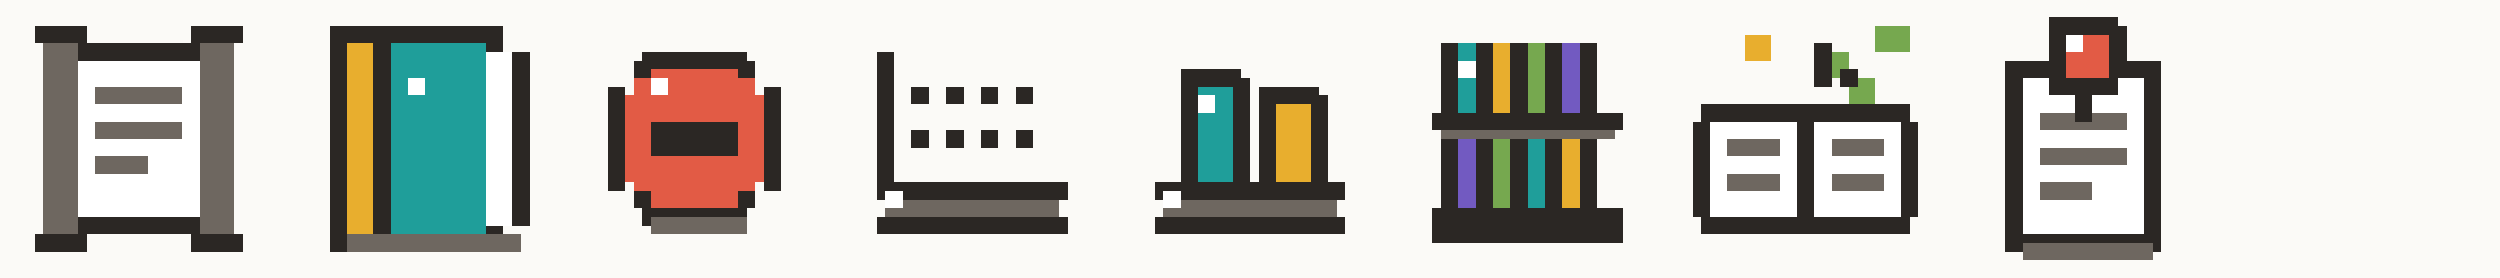
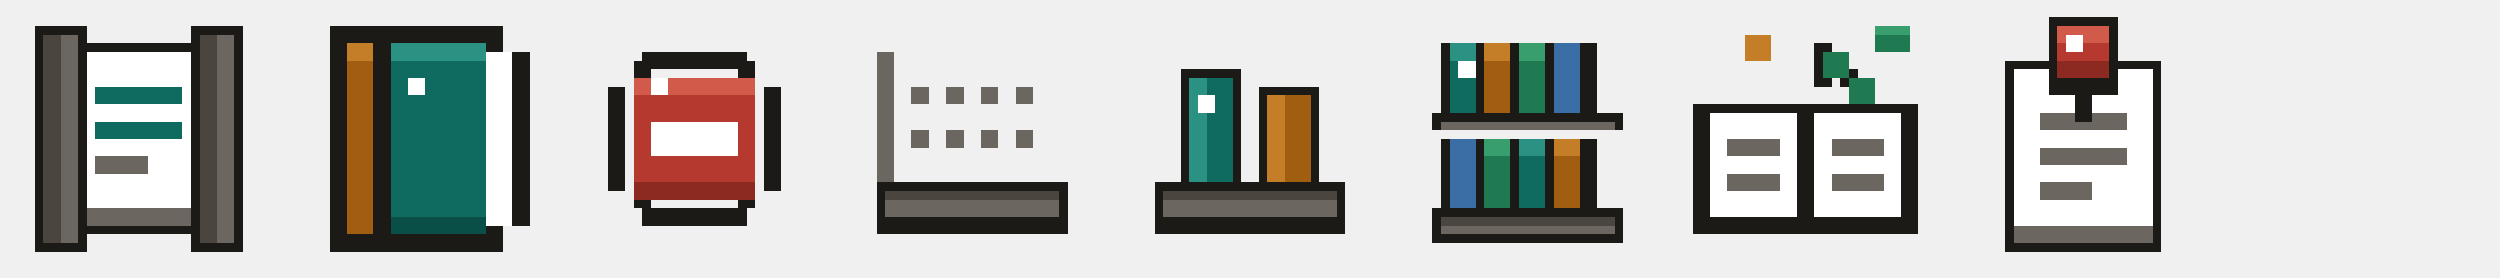
<svg xmlns="http://www.w3.org/2000/svg" width="288" height="32" viewBox="0 0 288 32" shape-rendering="crispEdges">
-   <rect width="288" height="32" fill="#fbfaf7" />
  <defs>
    <style>
-       .k{fill:#2b2724}.w{fill:#fff}.t{fill:#1f9e9a}.g{fill:#76a84f}.r{fill:#e25b45}.y{fill:#e8ae2e}.v{fill:#725ac1}.m{fill:#6e6760}.b{fill:#4f86d9}
+       .k{fill:#1c1a17}.k2{fill:#0f0e0c}.ke{fill:#4a463f}.w{fill:#ffffff}
+       .t{fill:#0f6b5f}.t2{fill:#0a4f47}.t3{fill:#2a9183}
+       .g{fill:#1f7a52}.g2{fill:#155c3d}.g3{fill:#389e6e}
+       .r{fill:#b5392f}.r2{fill:#8c2a22}.r3{fill:#d15a4a}
+       .y{fill:#a25e10}.y2{fill:#7d480b}.y3{fill:#c47e28}
+       .v{fill:#3a6ea5}.m{fill:#6b6760}.b{fill:#3a6ea5}
    </style>
  </defs>
  <g transform="translate(0 0)">
+     <rect class="k" x="8" y="5" width="16" height="22" />
    <rect class="w" x="9" y="6" width="14" height="20" />
-     <rect class="k" x="8" y="5" width="16" height="2" />
-     <rect class="k" x="8" y="25" width="16" height="2" />
-     <rect class="k" x="7" y="7" width="2" height="18" />
-     <rect class="k" x="23" y="7" width="2" height="18" />
+     <rect class="m" x="9" y="24" width="14" height="2" />
+     <rect class="k" x="4" y="3" width="6" height="26" />
    <rect class="m" x="5" y="4" width="4" height="24" />
+     <rect class="ke" x="5" y="4" width="2" height="24" />
+     <rect class="k" x="22" y="3" width="6" height="26" />
    <rect class="m" x="23" y="4" width="4" height="24" />
-     <rect class="k" x="4" y="3" width="6" height="2" />
-     <rect class="k" x="4" y="27" width="6" height="2" />
-     <rect class="k" x="22" y="3" width="6" height="2" />
-     <rect class="k" x="22" y="27" width="6" height="2" />
-     <rect class="m" x="11" y="10" width="10" height="2" />
-     <rect class="m" x="11" y="14" width="10" height="2" />
+     <rect class="ke" x="23" y="4" width="2" height="24" />
+     <rect class="t" x="11" y="10" width="10" height="2" />
+     <rect class="t" x="11" y="14" width="10" height="2" />
    <rect class="m" x="11" y="18" width="6" height="2" />
    <rect class="w" x="10" y="7" width="2" height="2" />
  </g>
  <g transform="translate(32 0)">
+     <rect class="k" x="6" y="3" width="20" height="26" />
    <rect class="t" x="8" y="5" width="16" height="22" />
-     <rect class="k" x="6" y="3" width="20" height="2" />
-     <rect class="k" x="6" y="27" width="20" height="2" />
-     <rect class="k" x="6" y="5" width="2" height="22" />
-     <rect class="k" x="24" y="5" width="2" height="22" />
+     <rect class="t3" x="8" y="5" width="16" height="2" />
+     <rect class="t2" x="8" y="25" width="16" height="2" />
    <rect class="y" x="8" y="5" width="3" height="22" />
+     <rect class="y3" x="8" y="5" width="3" height="2" />
    <rect class="k" x="11" y="5" width="2" height="22" />
+     <rect class="k" x="27" y="6" width="2" height="20" />
    <rect class="w" x="24" y="6" width="3" height="20" />
-     <rect class="k" x="27" y="6" width="2" height="20" />
    <rect class="w" x="15" y="9" width="2" height="2" />
-     <rect class="m" x="8" y="27" width="20" height="2" />
  </g>
  <g transform="translate(64 0)">
-     <rect class="r" x="9" y="9" width="14" height="14" />
-     <rect class="r" x="11" y="7" width="10" height="2" />
-     <rect class="r" x="11" y="23" width="10" height="2" />
-     <rect class="r" x="7" y="11" width="2" height="10" />
-     <rect class="r" x="23" y="11" width="2" height="10" />
    <rect class="k" x="10" y="6" width="12" height="2" />
    <rect class="k" x="9" y="7" width="2" height="2" />
    <rect class="k" x="21" y="7" width="2" height="2" />
    <rect class="k" x="6" y="10" width="2" height="2" />
    <rect class="k" x="24" y="10" width="2" height="2" />
    <rect class="k" x="6" y="12" width="2" height="8" />
    <rect class="k" x="24" y="12" width="2" height="8" />
    <rect class="k" x="6" y="20" width="2" height="2" />
    <rect class="k" x="24" y="20" width="2" height="2" />
    <rect class="k" x="9" y="22" width="2" height="2" />
    <rect class="k" x="21" y="22" width="2" height="2" />
    <rect class="k" x="10" y="24" width="12" height="2" />
-     <rect class="k" x="11" y="14" width="10" height="4" />
+     <rect class="r" x="9" y="9" width="14" height="14" />
+     <rect class="r3" x="9" y="9" width="14" height="2" />
+     <rect class="r2" x="9" y="21" width="14" height="2" />
+     <rect class="w" x="11" y="14" width="10" height="4" />
    <rect class="w" x="11" y="9" width="2" height="2" />
-     <rect class="m" x="11" y="25" width="11" height="2" />
  </g>
  <g transform="translate(96 0)">
+     <rect class="k" x="5" y="21" width="22" height="6" />
    <rect class="m" x="6" y="22" width="20" height="3" />
-     <rect class="k" x="5" y="21" width="22" height="2" />
-     <rect class="k" x="5" y="25" width="22" height="2" />
-     <rect class="k" x="5" y="6" width="2" height="15" />
-     <rect class="k" x="9" y="10" width="2" height="2" />
-     <rect class="k" x="13" y="10" width="2" height="2" />
-     <rect class="k" x="17" y="10" width="2" height="2" />
-     <rect class="k" x="21" y="10" width="2" height="2" />
-     <rect class="k" x="9" y="15" width="2" height="2" />
-     <rect class="k" x="13" y="15" width="2" height="2" />
-     <rect class="k" x="17" y="15" width="2" height="2" />
-     <rect class="k" x="21" y="15" width="2" height="2" />
-     <rect class="w" x="6" y="22" width="2" height="2" />
+     <rect class="ke" x="6" y="22" width="20" height="1" />
+     <rect class="m" x="5" y="6" width="2" height="15" />
+     <rect class="m" x="9" y="10" width="2" height="2" />
+     <rect class="m" x="13" y="10" width="2" height="2" />
+     <rect class="m" x="17" y="10" width="2" height="2" />
+     <rect class="m" x="21" y="10" width="2" height="2" />
+     <rect class="m" x="9" y="15" width="2" height="2" />
+     <rect class="m" x="13" y="15" width="2" height="2" />
+     <rect class="m" x="17" y="15" width="2" height="2" />
+     <rect class="m" x="21" y="15" width="2" height="2" />
  </g>
  <g transform="translate(128 0)">
+     <rect class="k" x="5" y="21" width="22" height="6" />
    <rect class="m" x="6" y="22" width="20" height="3" />
-     <rect class="k" x="5" y="21" width="22" height="2" />
-     <rect class="k" x="5" y="25" width="22" height="2" />
+     <rect class="ke" x="6" y="22" width="20" height="1" />
+     <rect class="k" x="8" y="8" width="7" height="13" />
    <rect class="t" x="9" y="9" width="5" height="12" />
-     <rect class="k" x="8" y="8" width="7" height="2" />
-     <rect class="k" x="8" y="9" width="2" height="12" />
-     <rect class="k" x="14" y="9" width="2" height="12" />
+     <rect class="t3" x="9" y="9" width="2" height="12" />
+     <rect class="k" x="17" y="10" width="7" height="11" />
    <rect class="y" x="18" y="11" width="5" height="10" />
-     <rect class="k" x="17" y="10" width="7" height="2" />
-     <rect class="k" x="17" y="11" width="2" height="10" />
-     <rect class="k" x="23" y="11" width="2" height="10" />
+     <rect class="y3" x="18" y="11" width="2" height="10" />
    <rect class="w" x="10" y="11" width="2" height="2" />
-     <rect class="w" x="6" y="22" width="2" height="2" />
  </g>
  <g transform="translate(160 0)">
-     <rect class="m" x="6" y="14" width="20" height="2" />
    <rect class="k" x="5" y="13" width="22" height="2" />
+     <rect class="m" x="6" y="14" width="20" height="1" />
+     <rect class="k" x="5" y="24" width="22" height="4" />
    <rect class="m" x="6" y="25" width="20" height="2" />
-     <rect class="k" x="5" y="24" width="22" height="2" />
-     <rect class="k" x="5" y="26" width="22" height="2" />
+     <rect class="ke" x="6" y="25" width="20" height="1" />
+     <rect class="k" x="6" y="5" width="2" height="8" />
    <rect class="t" x="7" y="5" width="3" height="8" />
-     <rect class="k" x="6" y="5" width="2" height="8" />
+     <rect class="t3" x="7" y="5" width="3" height="2" />
+     <rect class="k" x="10" y="5" width="2" height="8" />
    <rect class="y" x="11" y="5" width="3" height="8" />
-     <rect class="k" x="10" y="5" width="2" height="8" />
+     <rect class="y3" x="11" y="5" width="3" height="2" />
+     <rect class="k" x="14" y="5" width="2" height="8" />
    <rect class="g" x="15" y="5" width="3" height="8" />
-     <rect class="k" x="14" y="5" width="2" height="8" />
+     <rect class="g3" x="15" y="5" width="3" height="2" />
+     <rect class="k" x="18" y="5" width="2" height="8" />
    <rect class="v" x="19" y="5" width="3" height="8" />
-     <rect class="k" x="18" y="5" width="2" height="8" />
    <rect class="k" x="22" y="5" width="2" height="8" />
+     <rect class="k" x="6" y="16" width="2" height="8" />
    <rect class="v" x="7" y="16" width="3" height="8" />
-     <rect class="k" x="6" y="16" width="2" height="8" />
+     <rect class="k" x="10" y="16" width="2" height="8" />
    <rect class="g" x="11" y="16" width="3" height="8" />
-     <rect class="k" x="10" y="16" width="2" height="8" />
+     <rect class="g3" x="11" y="16" width="3" height="2" />
+     <rect class="k" x="14" y="16" width="2" height="8" />
    <rect class="t" x="15" y="16" width="3" height="8" />
-     <rect class="k" x="14" y="16" width="2" height="8" />
+     <rect class="t3" x="15" y="16" width="3" height="2" />
+     <rect class="k" x="18" y="16" width="2" height="8" />
    <rect class="y" x="19" y="16" width="3" height="8" />
-     <rect class="k" x="18" y="16" width="2" height="8" />
+     <rect class="y3" x="19" y="16" width="3" height="2" />
    <rect class="k" x="22" y="16" width="2" height="8" />
    <rect class="w" x="8" y="7" width="2" height="2" />
  </g>
  <g transform="translate(192 0)">
+     <rect class="k" x="3" y="12" width="26" height="15" />
    <rect class="w" x="5" y="13" width="22" height="12" />
-     <rect class="k" x="4" y="12" width="24" height="2" />
-     <rect class="k" x="4" y="25" width="24" height="2" />
-     <rect class="k" x="3" y="14" width="2" height="11" />
-     <rect class="k" x="27" y="14" width="2" height="11" />
    <rect class="k" x="15" y="13" width="2" height="12" />
    <rect class="m" x="7" y="16" width="6" height="2" />
    <rect class="m" x="7" y="20" width="6" height="2" />
    <rect class="m" x="19" y="16" width="6" height="2" />
    <rect class="m" x="19" y="20" width="6" height="2" />
+     <rect class="k" x="17" y="5" width="2" height="5" />
+     <rect class="k" x="20" y="8" width="2" height="2" />
    <rect class="g" x="18" y="6" width="3" height="3" />
    <rect class="g" x="21" y="9" width="3" height="3" />
    <rect class="g" x="24" y="3" width="4" height="3" />
-     <rect class="k" x="17" y="5" width="2" height="5" />
-     <rect class="k" x="20" y="8" width="2" height="2" />
-     <rect class="y" x="9" y="4" width="3" height="3" />
+     <rect class="g3" x="24" y="3" width="4" height="1" />
+     <rect class="y3" x="9" y="4" width="3" height="3" />
    <rect class="w" x="9" y="14" width="2" height="2" />
  </g>
  <g transform="translate(224 0)">
+     <rect class="k" x="7" y="7" width="18" height="22" />
    <rect class="w" x="8" y="8" width="16" height="20" />
-     <rect class="k" x="7" y="7" width="18" height="2" />
-     <rect class="k" x="7" y="27" width="18" height="2" />
-     <rect class="k" x="7" y="9" width="2" height="18" />
-     <rect class="k" x="23" y="9" width="2" height="18" />
+     <rect class="m" x="8" y="26" width="16" height="2" />
    <rect class="m" x="11" y="13" width="10" height="2" />
    <rect class="m" x="11" y="17" width="10" height="2" />
    <rect class="m" x="11" y="21" width="6" height="2" />
+     <rect class="k" x="12" y="2" width="8" height="9" />
    <rect class="r" x="13" y="3" width="6" height="6" />
-     <rect class="k" x="12" y="2" width="8" height="2" />
-     <rect class="k" x="12" y="3" width="2" height="6" />
-     <rect class="k" x="19" y="3" width="2" height="6" />
-     <rect class="k" x="12" y="9" width="8" height="2" />
+     <rect class="r3" x="13" y="3" width="6" height="2" />
+     <rect class="r2" x="13" y="7" width="6" height="2" />
    <rect class="k" x="15" y="11" width="2" height="3" />
    <rect class="w" x="14" y="4" width="2" height="2" />
-     <rect class="m" x="9" y="28" width="15" height="2" />
  </g>
</svg>
